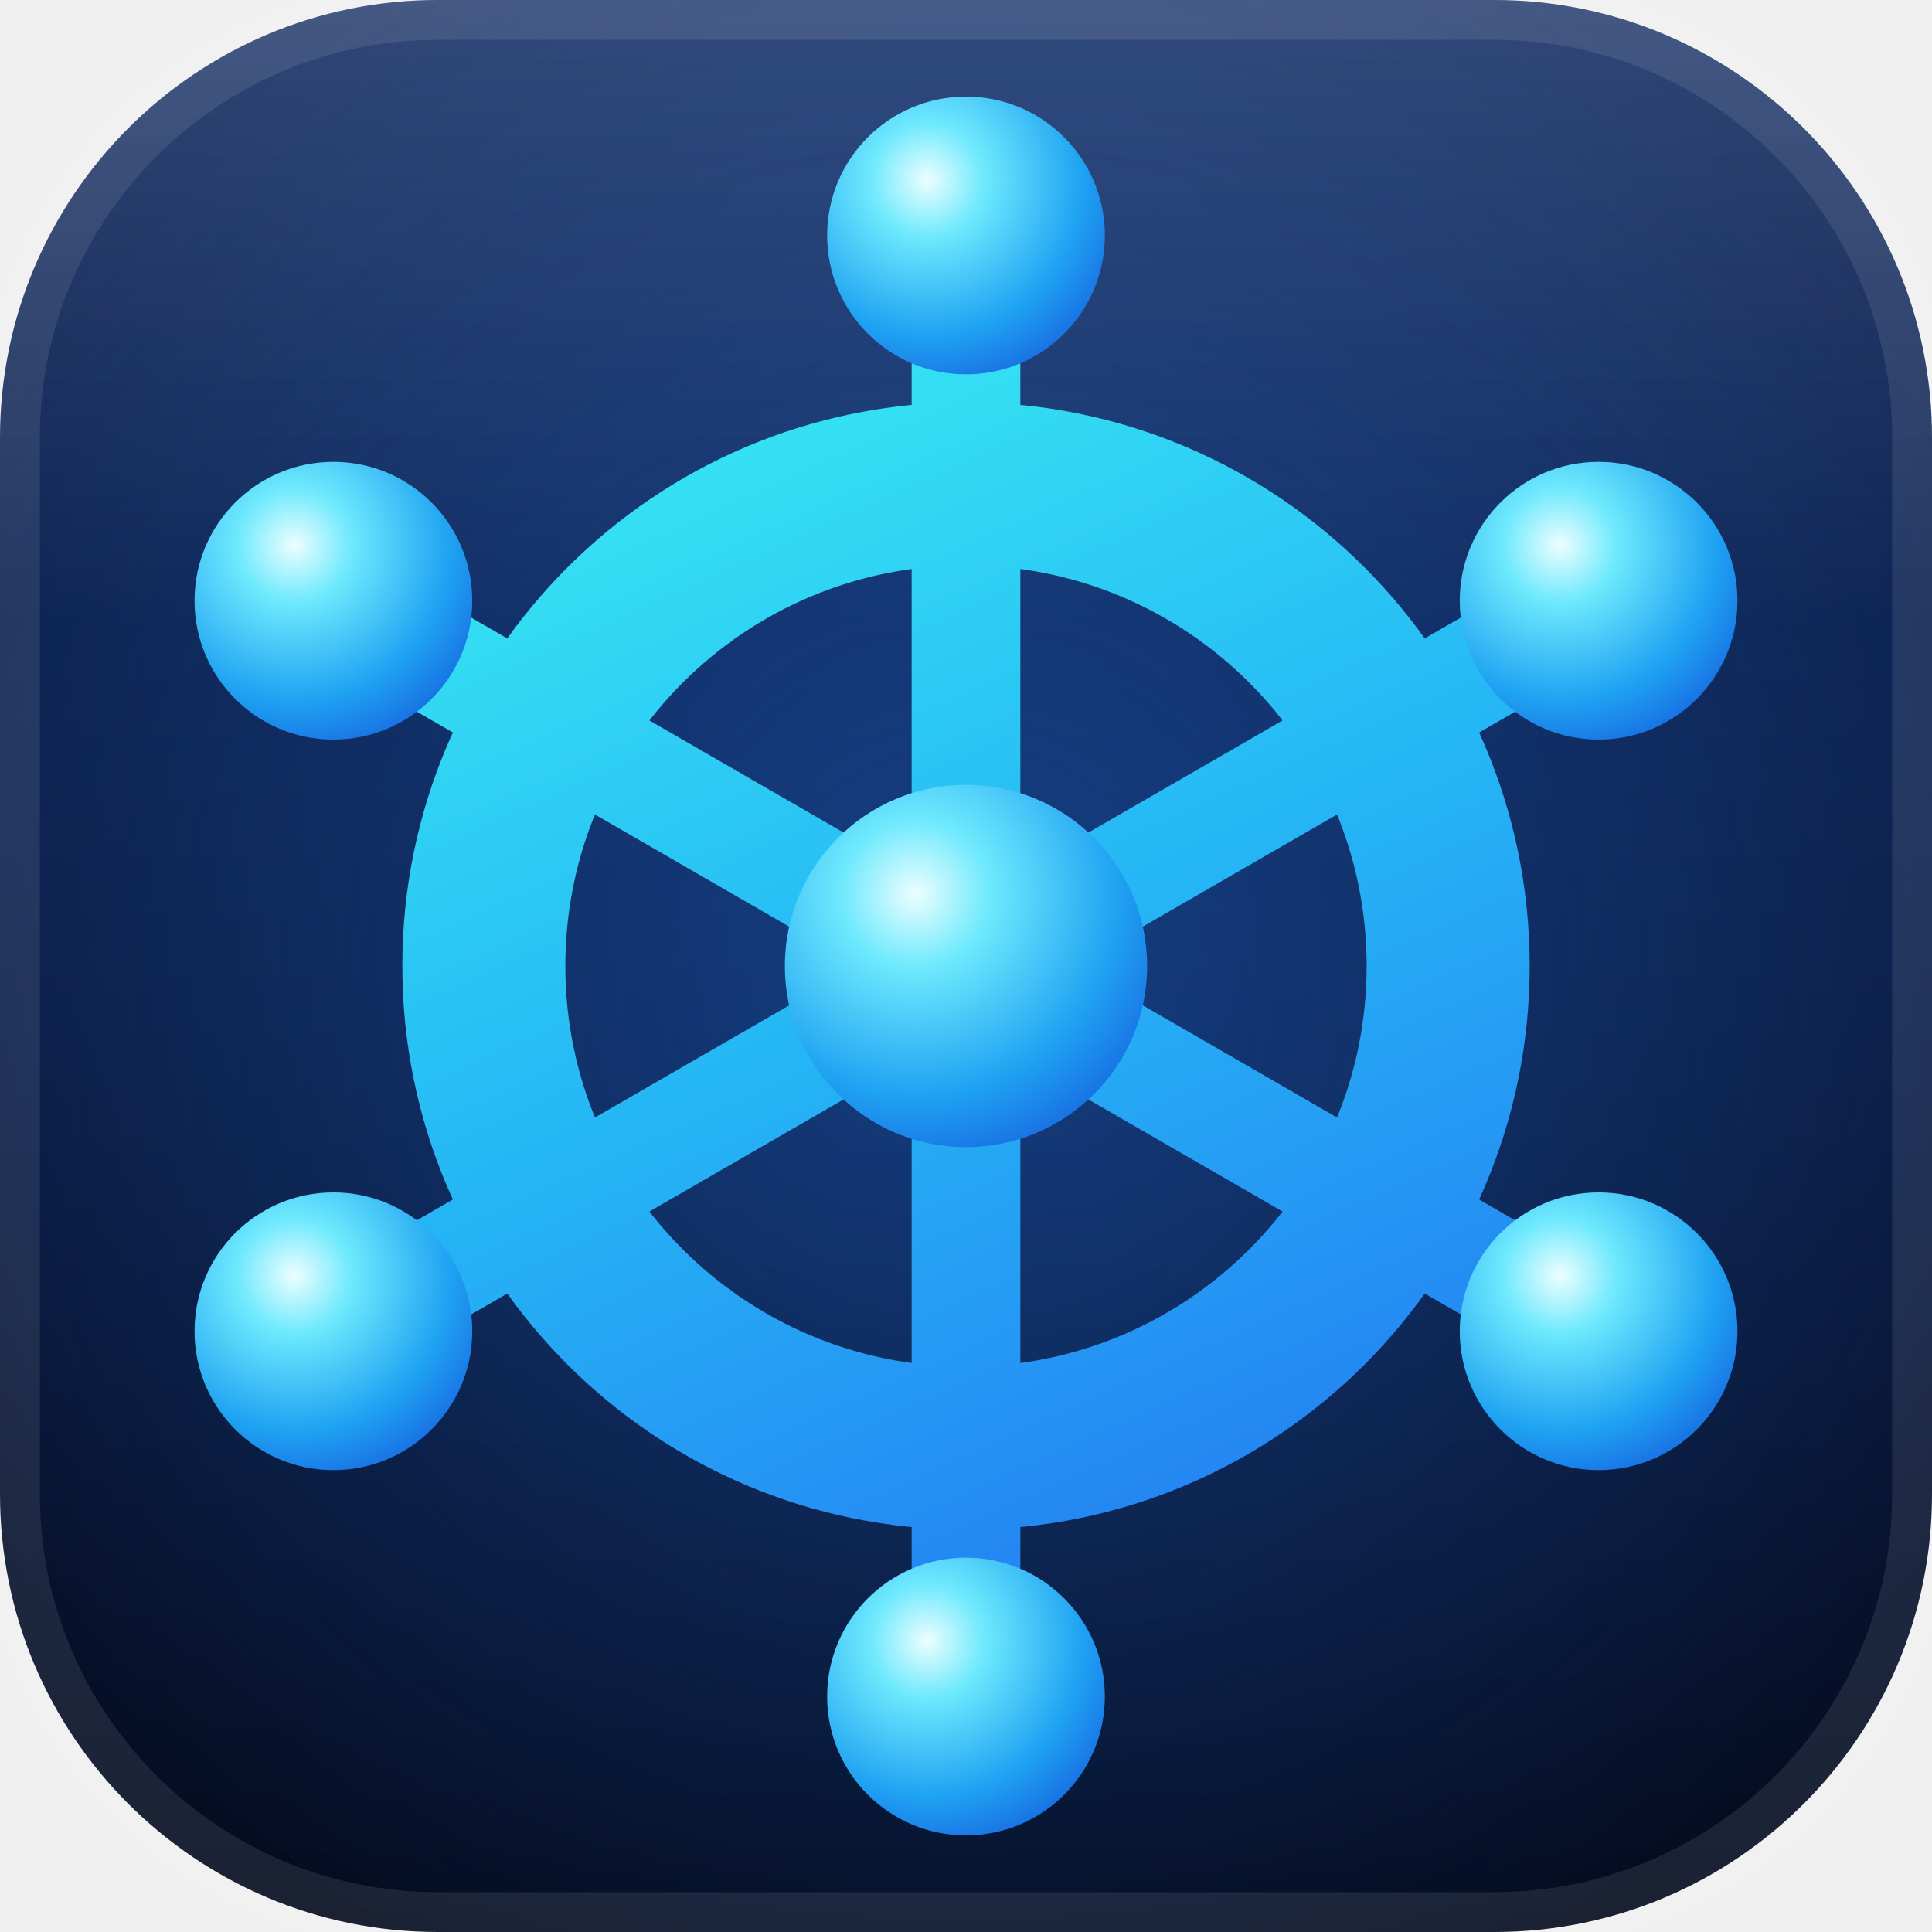
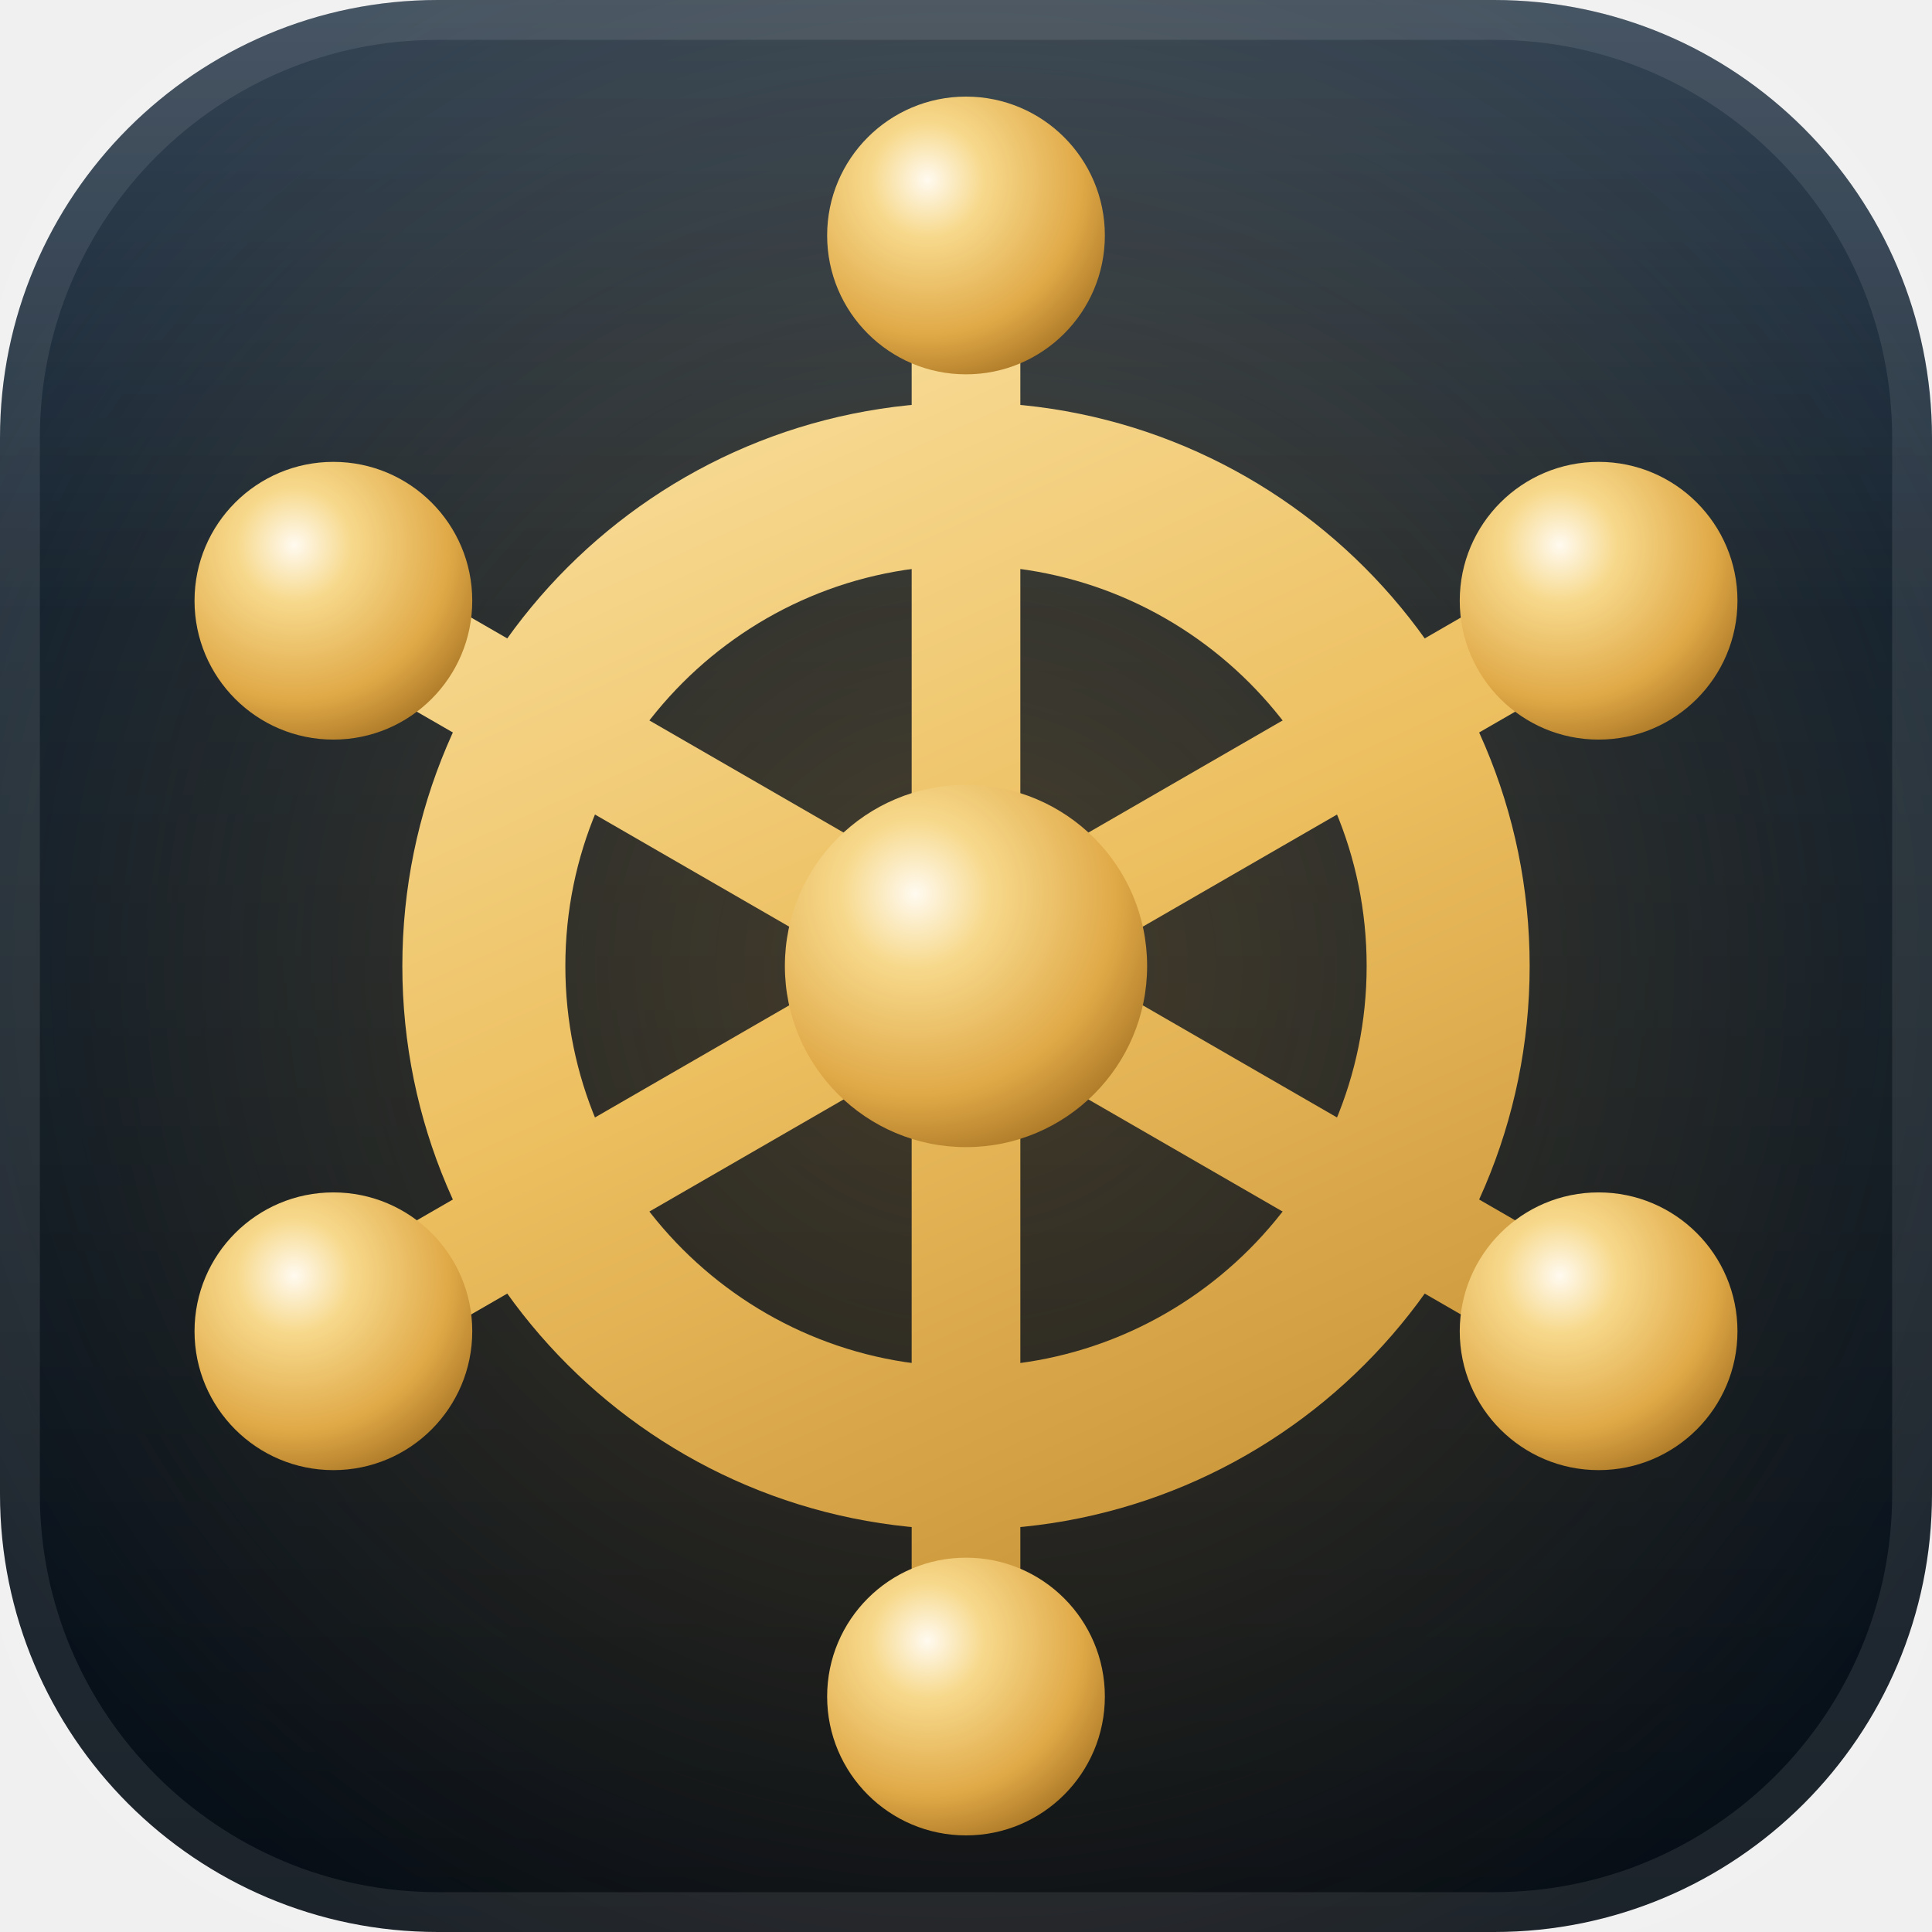
<svg xmlns="http://www.w3.org/2000/svg" viewBox="0 0 16 16" width="16" height="16">
  <defs>
    <linearGradient id="bg" x1="0" y1="0" x2="0" y2="1">
-       <stop offset="0" stop-color="#122c63" />
-       <stop offset="0.55" stop-color="#0a1a3f" />
-       <stop offset="1" stop-color="#040b1e" />
+       <stop offset="0" stop-color="#17293b" />
+       <stop offset="0.55" stop-color="#0d1a27" />
+       <stop offset="1" stop-color="#060d15" />
    </linearGradient>
    <radialGradient id="bgGlow" cx="0.5" cy="0.5" r="0.58">
-       <stop offset="0" stop-color="#1f62c4" stop-opacity="0.5" />
-       <stop offset="1" stop-color="#1f62c4" stop-opacity="0" />
+       <stop offset="0" stop-color="#c98b2e" stop-opacity="0.3" />
+       <stop offset="1" stop-color="#c98b2e" stop-opacity="0" />
    </radialGradient>
    <linearGradient id="sheen" x1="0" y1="0" x2="0" y2="1">
      <stop offset="0" stop-color="#ffffff" stop-opacity="0.13" />
      <stop offset="0.32" stop-color="#ffffff" stop-opacity="0" />
    </linearGradient>
    <linearGradient id="ink" gradientUnits="userSpaceOnUse" x1="5.156" y1="1.719" x2="10.844" y2="14.281">
-       <stop offset="0" stop-color="#2af3f0" />
-       <stop offset="0.5" stop-color="#1fb0f2" />
-       <stop offset="1" stop-color="#1c5fe6" />
+       <stop offset="0" stop-color="#f7dc92" />
+       <stop offset="0.5" stop-color="#e3b04e" />
+       <stop offset="1" stop-color="#a8741f" />
    </linearGradient>
    <linearGradient id="inkSmall" gradientUnits="userSpaceOnUse" x1="5.156" y1="1.719" x2="10.844" y2="14.281">
-       <stop offset="0" stop-color="#3cf4f2" />
-       <stop offset="0.5" stop-color="#25b6f5" />
-       <stop offset="1" stop-color="#2470f2" />
+       <stop offset="0" stop-color="#fbe4a6" />
+       <stop offset="0.5" stop-color="#ecbe5e" />
+       <stop offset="1" stop-color="#c18a30" />
    </linearGradient>
    <linearGradient id="trail" x1="0" y1="0" x2="1" y2="0">
-       <stop offset="0" stop-color="#7ff3ff" stop-opacity="0" />
-       <stop offset="1" stop-color="#9ff7ff" stop-opacity="0.8" />
+       <stop offset="0" stop-color="#ffe2a0" stop-opacity="0" />
+       <stop offset="1" stop-color="#fff0c8" stop-opacity="0.8" />
    </linearGradient>
    <radialGradient id="core" cx="0.36" cy="0.3" r="0.82">
-       <stop offset="0" stop-color="#ecfeff" />
-       <stop offset="0.25" stop-color="#6ee9fd" />
-       <stop offset="0.68" stop-color="#1fa3f2" />
-       <stop offset="1" stop-color="#1660df" />
+       <stop offset="0" stop-color="#fffaf0" />
+       <stop offset="0.25" stop-color="#f7d98c" />
+       <stop offset="0.68" stop-color="#e0a947" />
+       <stop offset="1" stop-color="#9c6a1d" />
    </radialGradient>
    <radialGradient id="halo">
-       <stop offset="0" stop-color="#3fdcff" stop-opacity="0.72" />
-       <stop offset="0.42" stop-color="#2aa8ff" stop-opacity="0.24" />
-       <stop offset="1" stop-color="#2aa8ff" stop-opacity="0" />
+       <stop offset="0" stop-color="#ffd57a" stop-opacity="0.72" />
+       <stop offset="0.42" stop-color="#f0b44a" stop-opacity="0.24" />
+       <stop offset="1" stop-color="#f0b44a" stop-opacity="0" />
    </radialGradient>
    <radialGradient id="spark">
      <stop offset="0" stop-color="#ffffff" />
-       <stop offset="0.5" stop-color="#c8f8ff" />
-       <stop offset="1" stop-color="#5fe0ff" />
+       <stop offset="0.5" stop-color="#ffefc2" />
+       <stop offset="1" stop-color="#f3c96a" />
    </radialGradient>
    <filter id="glow" x="-25%" y="-25%" width="150%" height="150%">
      <feGaussianBlur stdDeviation="0.109" result="b" />
      <feColorMatrix in="b" type="matrix" values="1 0 0 0 0  0 1 0 0 0  0 0 1 0 0  0 0 0 0.8 0" result="g" />
      <feMerge>
        <feMergeNode in="g" />
        <feMergeNode in="SourceGraphic" />
      </feMerge>
    </filter>
    <filter id="blur3" x="-50%" y="-50%" width="200%" height="200%">
      <feGaussianBlur stdDeviation="0.047" />
    </filter>
    <filter id="drop" x="-20%" y="-20%" width="140%" height="150%">
      <feDropShadow dx="0" dy="0.219" stdDeviation="0.25" flood-color="#000" flood-opacity="0.38" />
    </filter>
  </defs>
  <rect x="0" y="0" width="16" height="16" rx="3.626" fill="url(#bg)" />
  <rect x="0" y="0" width="16" height="16" rx="3.626" fill="url(#bgGlow)" />
  <rect x="0" y="0" width="16" height="16" rx="3.626" fill="url(#sheen)" />
  <rect x="0.08" y="0.08" width="15.84" height="15.84" rx="3.546" fill="none" stroke="#fff" stroke-opacity="0.09" stroke-width="0.5" />
  <path d="M8 6.8L8 2.64M9.039 7.4L12.642 5.32M9.039 8.6L12.642 10.68M8 9.2L8 13.36M6.961 8.6L3.358 10.68M6.961 7.4L3.358 5.32" fill="none" stroke="url(#inkSmall)" stroke-width="0.9" stroke-linecap="round" />
  <circle cx="8" cy="8" r="3.993" fill="none" stroke="url(#inkSmall)" stroke-width="1.35" />
  <circle cx="8" cy="1.95" r="1.15" fill="url(#core)" />
  <circle cx="13.239" cy="4.975" r="1.15" fill="url(#core)" />
  <circle cx="13.239" cy="11.025" r="1.15" fill="url(#core)" />
  <circle cx="8" cy="14.05" r="1.15" fill="url(#core)" />
  <circle cx="2.761" cy="11.025" r="1.15" fill="url(#core)" />
  <circle cx="2.761" cy="4.975" r="1.15" fill="url(#core)" />
  <circle cx="8" cy="8" r="1.5" fill="url(#core)" />
</svg>
